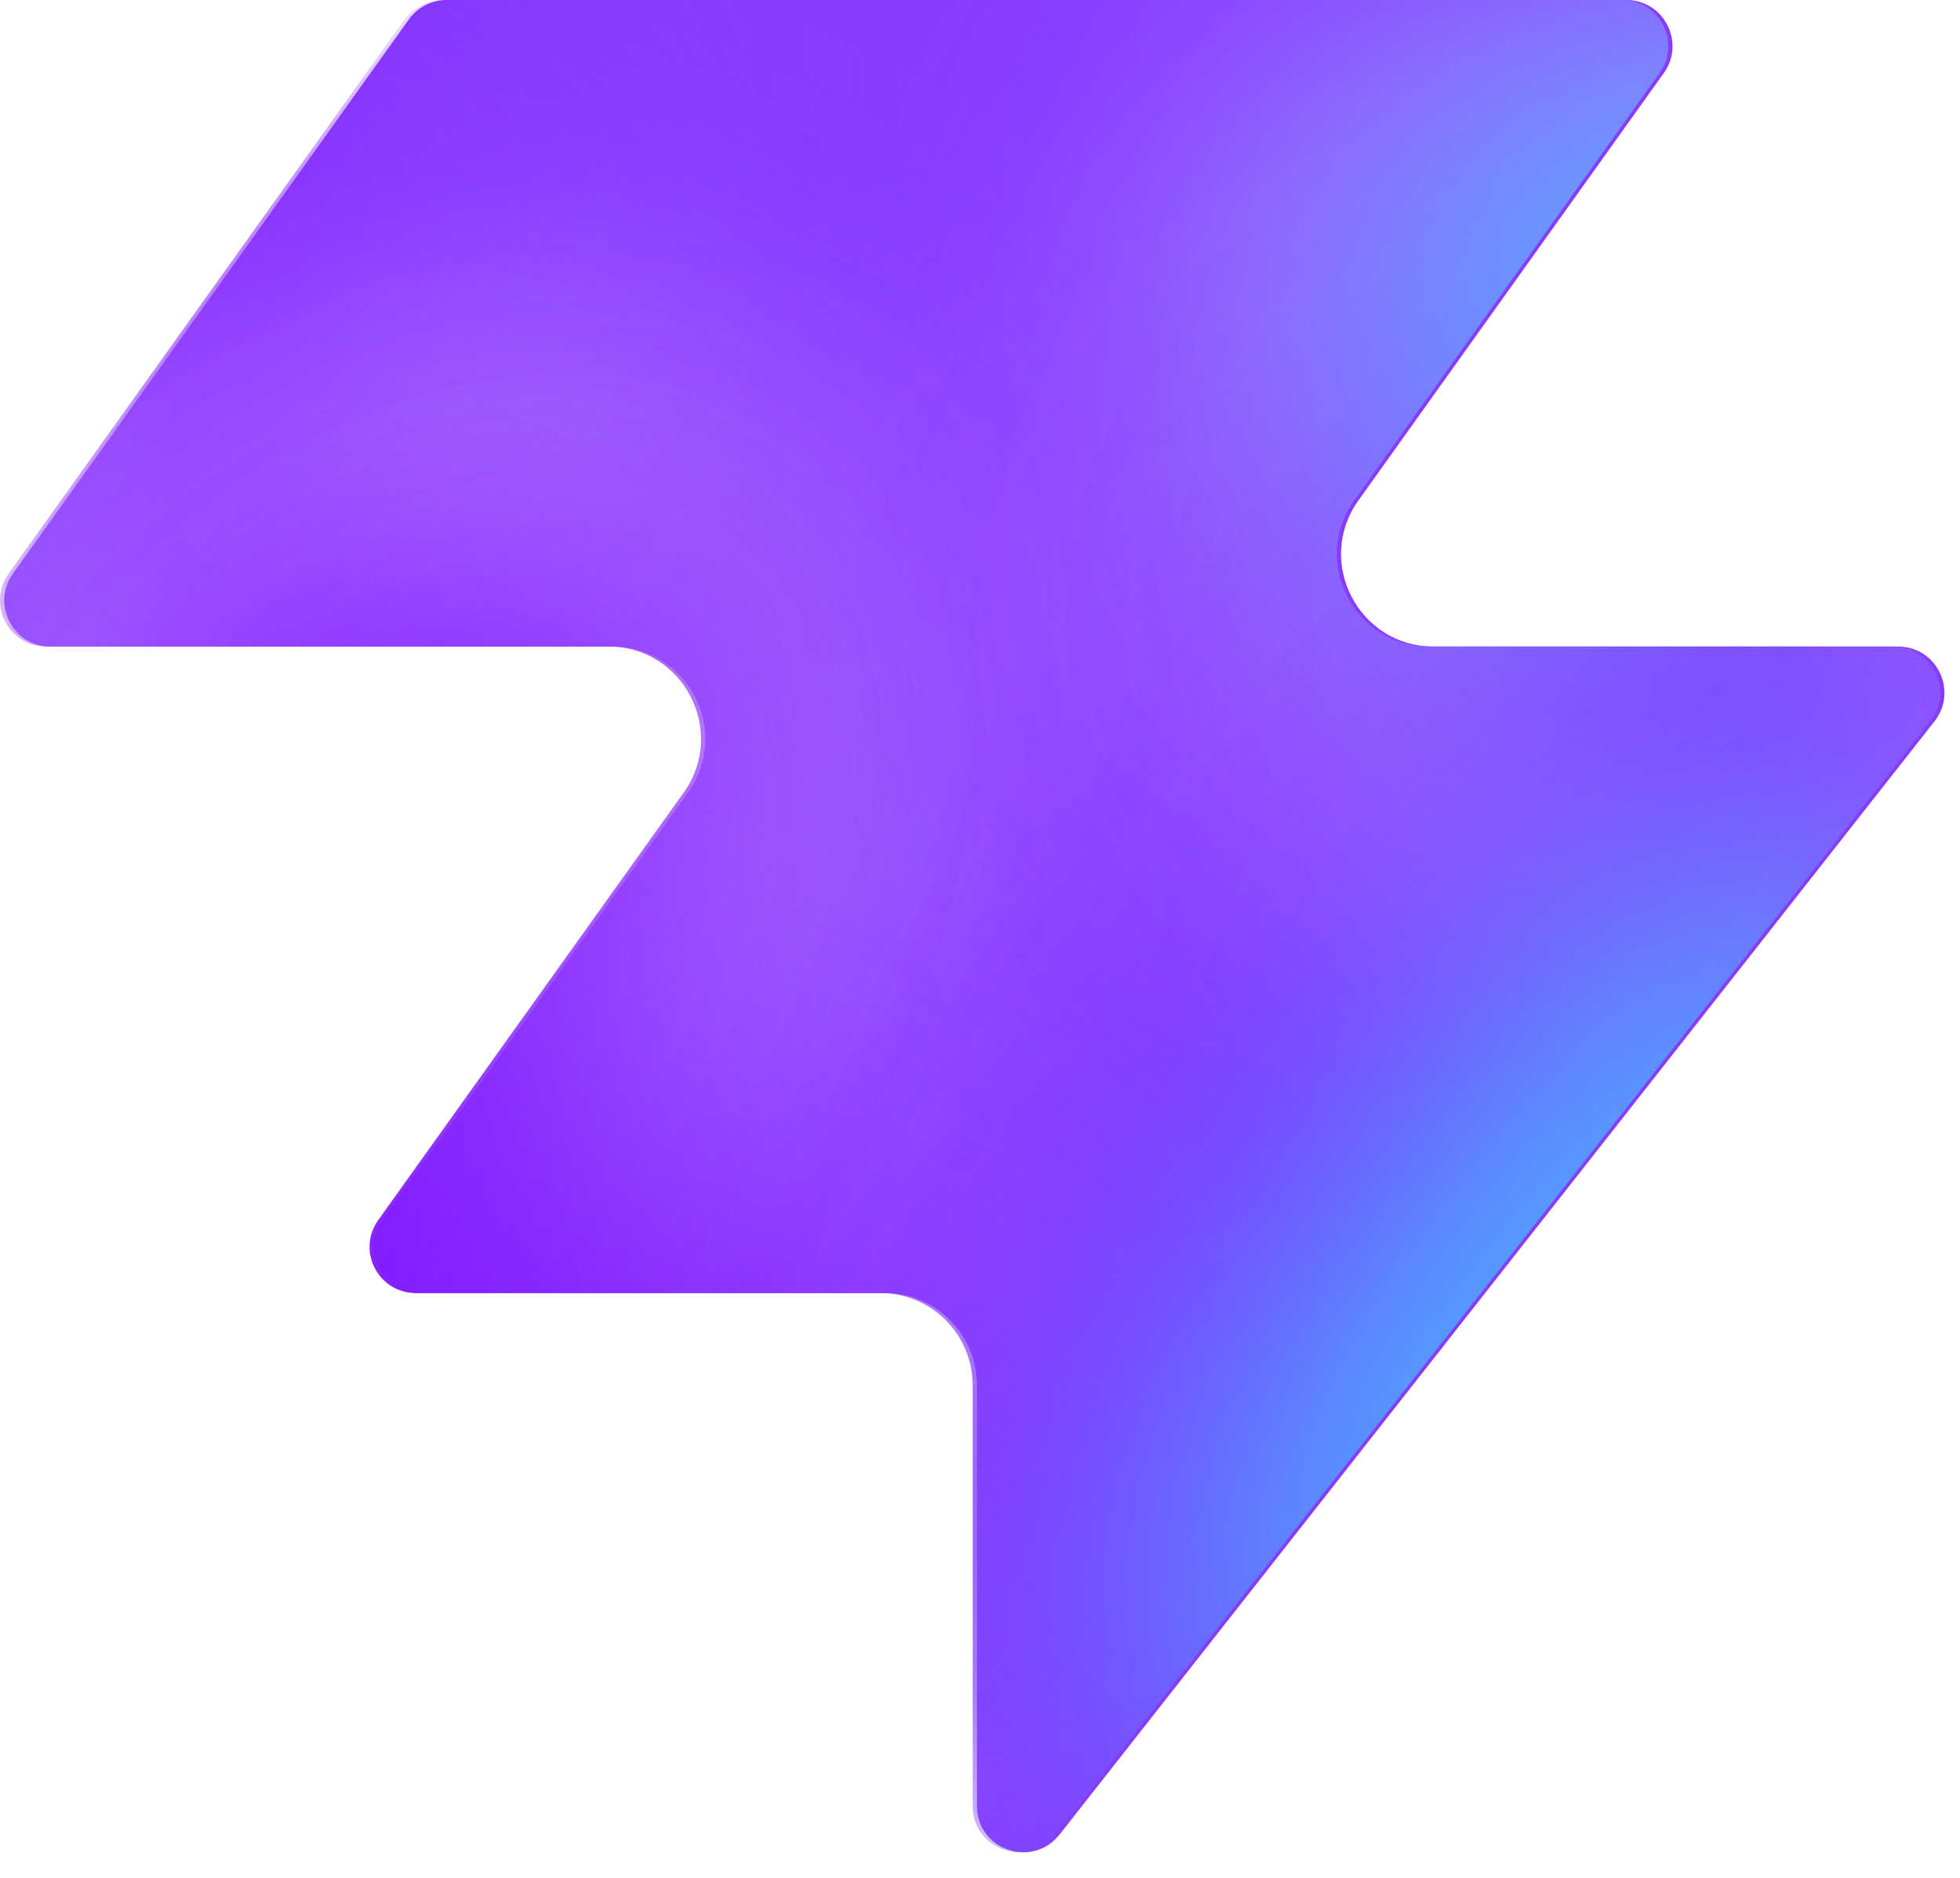
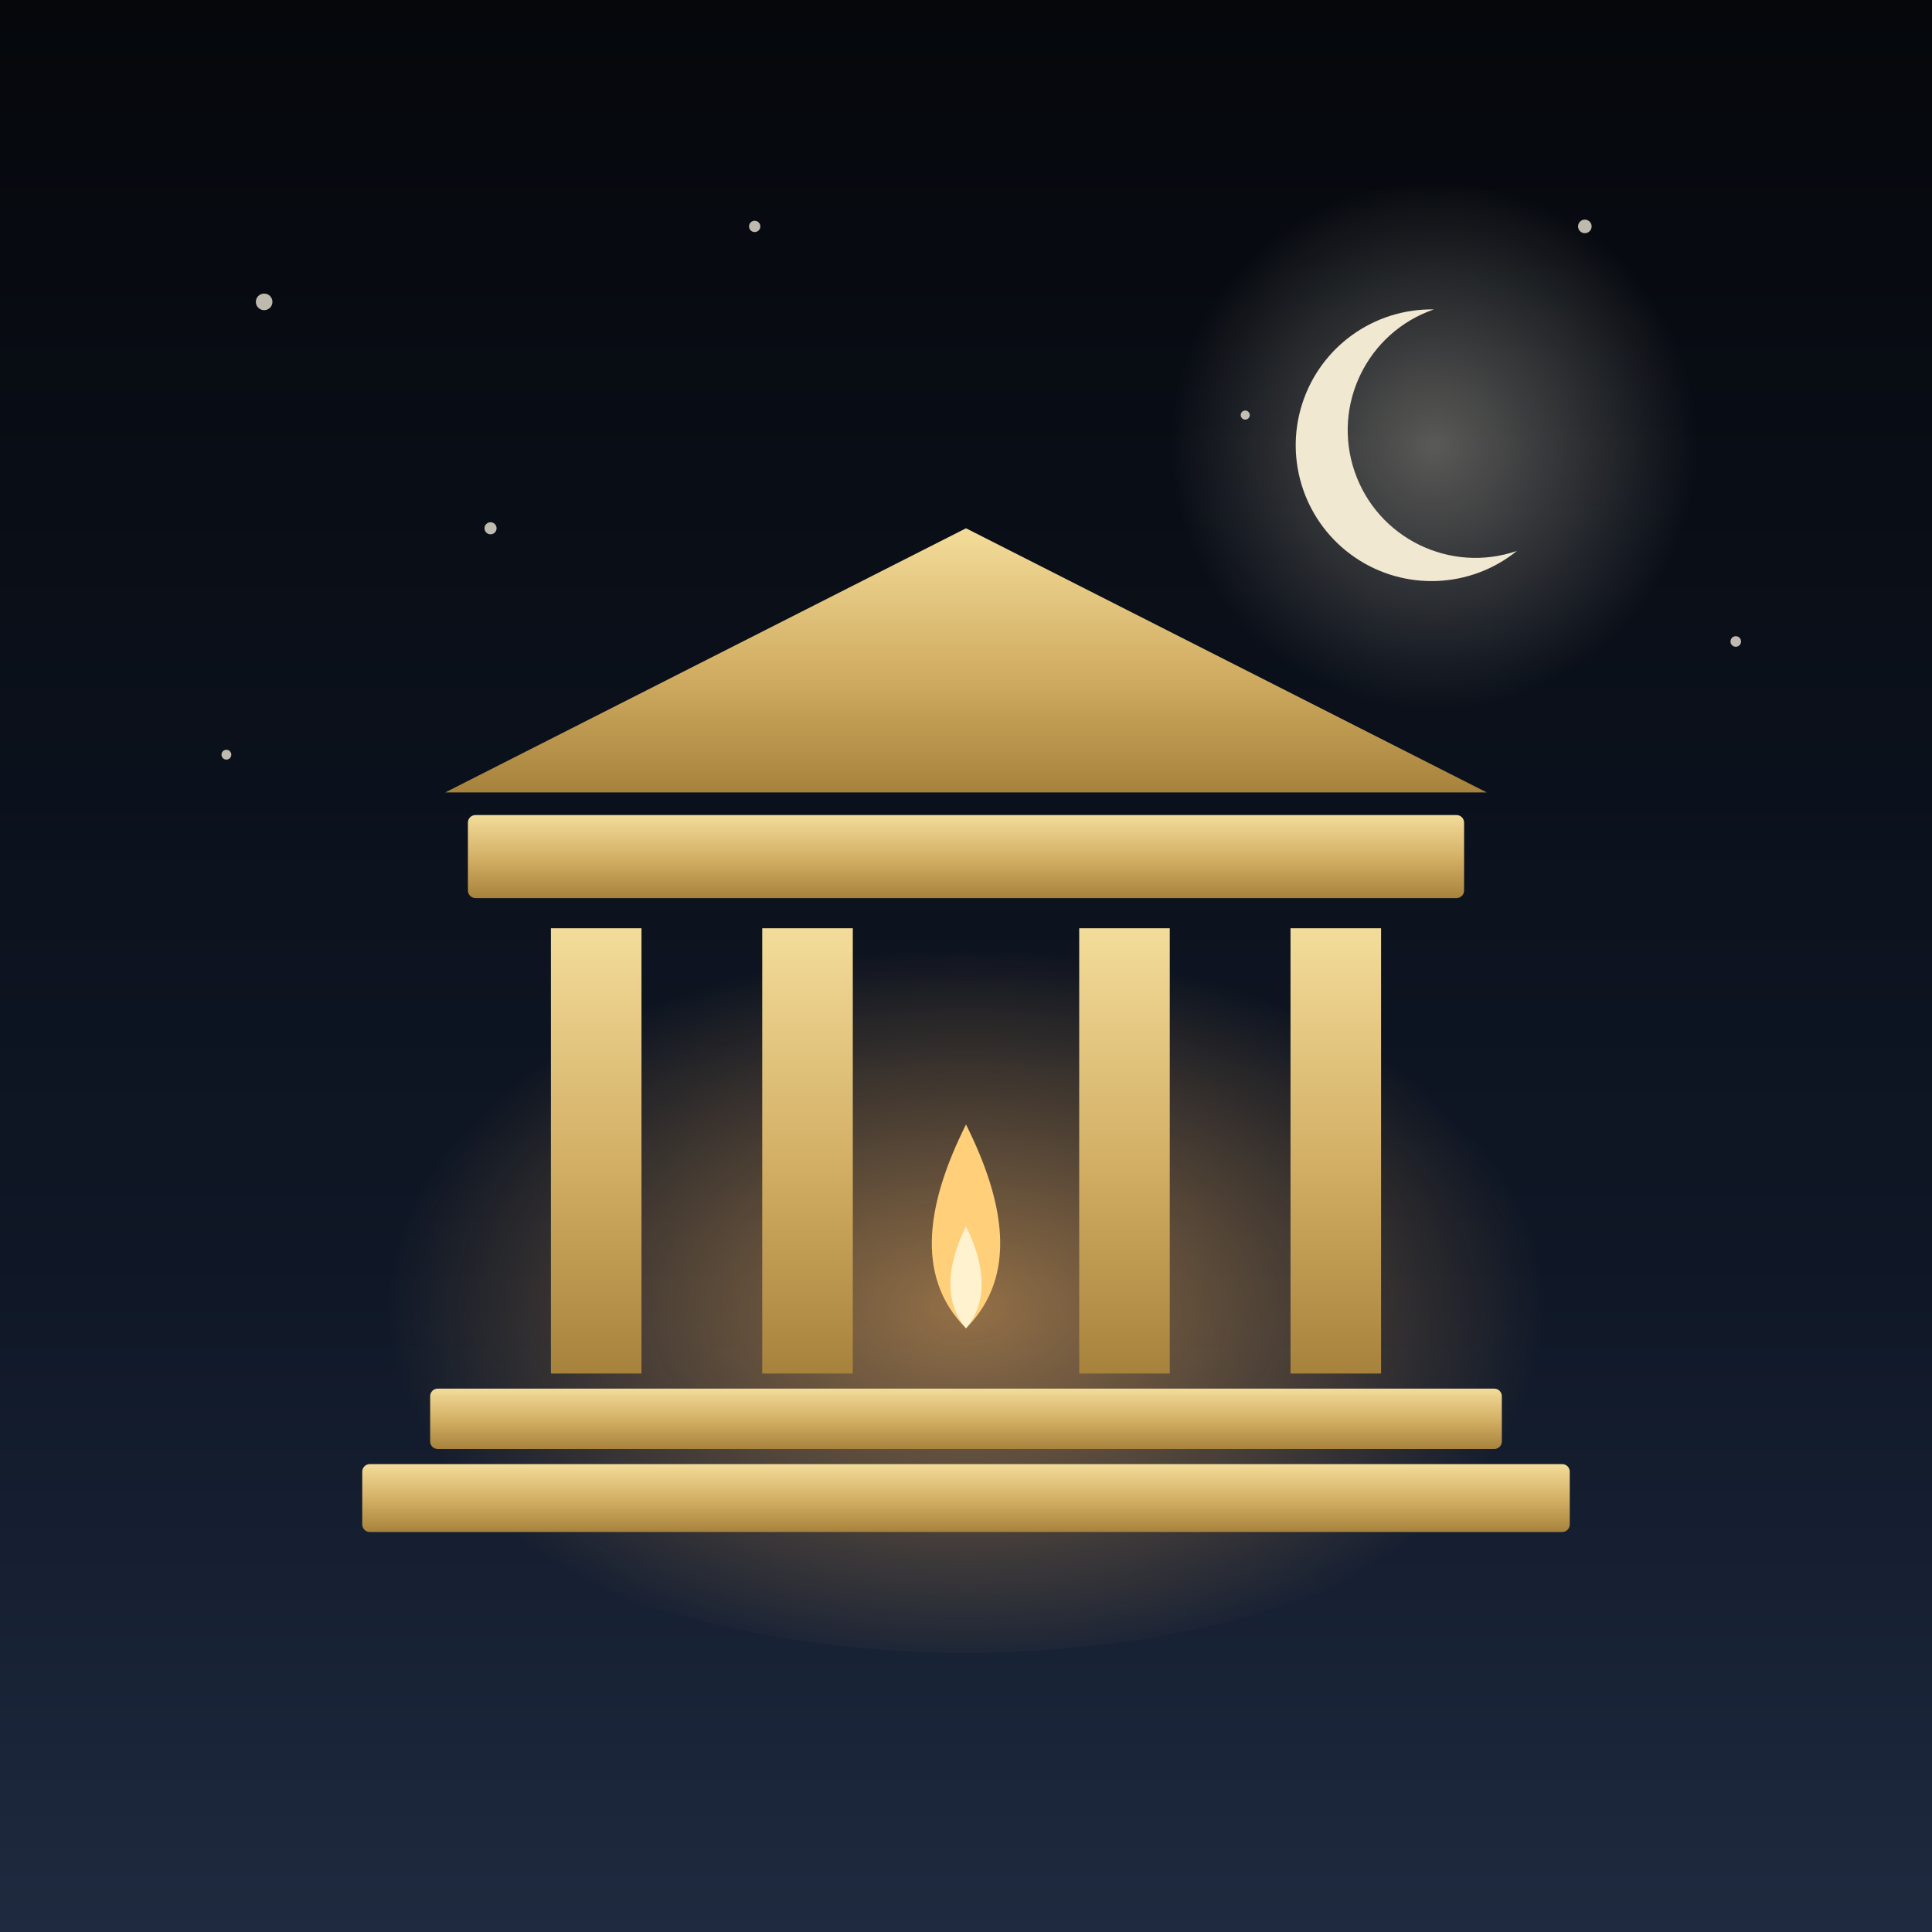
- <svg xmlns="http://www.w3.org/2000/svg" width="48" height="46" fill="none" viewBox="0 0 48 46">
-   <path fill="#863bff" d="M25.946 44.938c-.664.845-2.021.375-2.021-.698V33.937a2.26 2.26 0 0 0-2.262-2.262H10.287c-.92 0-1.456-1.04-.92-1.788l7.48-10.471c1.07-1.497 0-3.578-1.842-3.578H1.237c-.92 0-1.456-1.04-.92-1.788L10.013.474c.214-.297.556-.474.92-.474h28.894c.92 0 1.456 1.04.92 1.788l-7.48 10.471c-1.07 1.498 0 3.579 1.842 3.579h11.377c.943 0 1.473 1.088.89 1.83L25.947 44.94z" style="fill:#863bff;fill:color(display-p3 .525 .23 1);fill-opacity:1" />
-   <mask id="a" width="48" height="46" x="0" y="0" maskUnits="userSpaceOnUse" style="mask-type:alpha">
-     <path fill="#000" d="M25.842 44.938c-.664.844-2.021.375-2.021-.698V33.937a2.26 2.26 0 0 0-2.262-2.262H10.183c-.92 0-1.456-1.04-.92-1.788l7.48-10.471c1.07-1.498 0-3.579-1.842-3.579H1.133c-.92 0-1.456-1.04-.92-1.787L9.91.473c.214-.297.556-.474.92-.474h28.894c.92 0 1.456 1.04.92 1.788l-7.48 10.471c-1.07 1.498 0 3.578 1.842 3.578h11.377c.943 0 1.473 1.088.89 1.832L25.843 44.94z" style="fill:#000;fill-opacity:1" />
-   </mask>
-   <g mask="url(#a)">
-     <g filter="url(#b)">
-       <ellipse cx="5.508" cy="14.704" fill="#ede6ff" rx="5.508" ry="14.704" style="fill:#ede6ff;fill:color(display-p3 .927 .903 1);fill-opacity:1" transform="matrix(.00324 1 1 -.00324 -4.47 31.516)" />
-     </g>
-     <g filter="url(#c)">
-       <ellipse cx="10.399" cy="29.851" fill="#ede6ff" rx="10.399" ry="29.851" style="fill:#ede6ff;fill:color(display-p3 .927 .903 1);fill-opacity:1" transform="matrix(.00324 1 1 -.00324 -39.328 7.883)" />
-     </g>
-     <g filter="url(#d)">
-       <ellipse cx="5.508" cy="30.487" fill="#7e14ff" rx="5.508" ry="30.487" style="fill:#7e14ff;fill:color(display-p3 .492 .077 1);fill-opacity:1" transform="rotate(89.814 -25.913 -14.639)scale(1 -1)" />
-     </g>
-     <g filter="url(#e)">
-       <ellipse cx="5.508" cy="30.599" fill="#7e14ff" rx="5.508" ry="30.599" style="fill:#7e14ff;fill:color(display-p3 .492 .077 1);fill-opacity:1" transform="rotate(89.814 -32.644 -3.334)scale(1 -1)" />
-     </g>
-     <g filter="url(#f)">
-       <ellipse cx="5.508" cy="30.599" fill="#7e14ff" rx="5.508" ry="30.599" style="fill:#7e14ff;fill:color(display-p3 .492 .077 1);fill-opacity:1" transform="matrix(.00324 1 1 -.00324 -34.34 30.47)" />
-     </g>
-     <g filter="url(#g)">
-       <ellipse cx="14.072" cy="22.078" fill="#ede6ff" rx="14.072" ry="22.078" style="fill:#ede6ff;fill:color(display-p3 .927 .903 1);fill-opacity:1" transform="rotate(93.35 24.506 48.493)scale(-1 1)" />
-     </g>
-     <g filter="url(#h)">
-       <ellipse cx="3.47" cy="21.501" fill="#7e14ff" rx="3.47" ry="21.501" style="fill:#7e14ff;fill:color(display-p3 .492 .077 1);fill-opacity:1" transform="rotate(89.009 28.708 47.59)scale(-1 1)" />
-     </g>
-     <g filter="url(#i)">
-       <ellipse cx="3.47" cy="21.501" fill="#7e14ff" rx="3.47" ry="21.501" style="fill:#7e14ff;fill:color(display-p3 .492 .077 1);fill-opacity:1" transform="rotate(89.009 28.708 47.59)scale(-1 1)" />
-     </g>
-     <g filter="url(#j)">
-       <ellipse cx=".387" cy="8.972" fill="#7e14ff" rx="4.407" ry="29.108" style="fill:#7e14ff;fill:color(display-p3 .492 .077 1);fill-opacity:1" transform="rotate(39.51 .387 8.972)" />
-     </g>
-     <g filter="url(#k)">
-       <ellipse cx="47.523" cy="-6.092" fill="#7e14ff" rx="4.407" ry="29.108" style="fill:#7e14ff;fill:color(display-p3 .492 .077 1);fill-opacity:1" transform="rotate(37.892 47.523 -6.092)" />
-     </g>
-     <g filter="url(#l)">
-       <ellipse cx="41.412" cy="6.333" fill="#47bfff" rx="5.971" ry="9.665" style="fill:#47bfff;fill:color(display-p3 .28 .748 1);fill-opacity:1" transform="rotate(37.892 41.412 6.333)" />
-     </g>
-     <g filter="url(#m)">
-       <ellipse cx="-1.879" cy="38.332" fill="#7e14ff" rx="4.407" ry="29.108" style="fill:#7e14ff;fill:color(display-p3 .492 .077 1);fill-opacity:1" transform="rotate(37.892 -1.88 38.332)" />
-     </g>
-     <g filter="url(#n)">
-       <ellipse cx="-1.879" cy="38.332" fill="#7e14ff" rx="4.407" ry="29.108" style="fill:#7e14ff;fill:color(display-p3 .492 .077 1);fill-opacity:1" transform="rotate(37.892 -1.88 38.332)" />
-     </g>
-     <g filter="url(#o)">
-       <ellipse cx="35.651" cy="29.907" fill="#7e14ff" rx="4.407" ry="29.108" style="fill:#7e14ff;fill:color(display-p3 .492 .077 1);fill-opacity:1" transform="rotate(37.892 35.651 29.907)" />
-     </g>
-     <g filter="url(#p)">
-       <ellipse cx="38.418" cy="32.4" fill="#47bfff" rx="5.971" ry="15.297" style="fill:#47bfff;fill:color(display-p3 .28 .748 1);fill-opacity:1" transform="rotate(37.892 38.418 32.4)" />
-     </g>
+ <svg xmlns="http://www.w3.org/2000/svg" viewBox="0 0 512 512">
+   <defs>
+     <linearGradient id="sky" x1="0" y1="0" x2="0" y2="1">
+       <stop offset="0" stop-color="#05070b" />
+       <stop offset=".65" stop-color="#0f1726" />
+       <stop offset="1" stop-color="#1f2a40" />
+     </linearGradient>
+     <linearGradient id="gold" x1="0" y1="0" x2="0" y2="1">
+       <stop offset="0" stop-color="#f3dc9a" />
+       <stop offset=".55" stop-color="#d1ad62" />
+       <stop offset="1" stop-color="#a6823c" />
+     </linearGradient>
+     <radialGradient id="glow" cx="50%" cy="62%" r="40%">
+       <stop offset="0" stop-color="#ffb860" stop-opacity=".55" />
+       <stop offset="1" stop-color="#ffb860" stop-opacity="0" />
+     </radialGradient>
+     <radialGradient id="halo" cx="50%" cy="50%" r="50%">
+       <stop offset="0" stop-color="#f1e8d2" stop-opacity=".35" />
+       <stop offset="1" stop-color="#f1e8d2" stop-opacity="0" />
+     </radialGradient>
+   </defs>
+   <rect width="512" height="512" fill="url(#sky)" />
+   <g fill="#ede6d6" opacity=".8">
+     <circle cx="70" cy="80" r="2.2" />
+     <circle cx="130" cy="140" r="1.6" />
+     <circle cx="420" cy="60" r="1.8" />
+     <circle cx="460" cy="170" r="1.4" />
+     <circle cx="60" cy="200" r="1.3" />
+     <circle cx="200" cy="60" r="1.5" />
+     <circle cx="330" cy="110" r="1.2" />
  </g>
-   <defs>
-     <filter id="b" width="60.045" height="41.654" x="-19.77" y="16.149" color-interpolation-filters="sRGB" filterUnits="userSpaceOnUse">
-       <feFlood flood-opacity="0" result="BackgroundImageFix" />
-       <feBlend in="SourceGraphic" in2="BackgroundImageFix" result="shape" />
-       <feGaussianBlur result="effect1_foregroundBlur_2002_17158" stdDeviation="7.659" />
-     </filter>
-     <filter id="c" width="90.34" height="51.437" x="-54.613" y="-7.533" color-interpolation-filters="sRGB" filterUnits="userSpaceOnUse">
-       <feFlood flood-opacity="0" result="BackgroundImageFix" />
-       <feBlend in="SourceGraphic" in2="BackgroundImageFix" result="shape" />
-       <feGaussianBlur result="effect1_foregroundBlur_2002_17158" stdDeviation="7.659" />
-     </filter>
-     <filter id="d" width="79.355" height="29.4" x="-49.64" y="2.03" color-interpolation-filters="sRGB" filterUnits="userSpaceOnUse">
-       <feFlood flood-opacity="0" result="BackgroundImageFix" />
-       <feBlend in="SourceGraphic" in2="BackgroundImageFix" result="shape" />
-       <feGaussianBlur result="effect1_foregroundBlur_2002_17158" stdDeviation="4.596" />
-     </filter>
-     <filter id="e" width="79.579" height="29.4" x="-45.045" y="20.029" color-interpolation-filters="sRGB" filterUnits="userSpaceOnUse">
-       <feFlood flood-opacity="0" result="BackgroundImageFix" />
-       <feBlend in="SourceGraphic" in2="BackgroundImageFix" result="shape" />
-       <feGaussianBlur result="effect1_foregroundBlur_2002_17158" stdDeviation="4.596" />
-     </filter>
-     <filter id="f" width="79.579" height="29.4" x="-43.513" y="21.178" color-interpolation-filters="sRGB" filterUnits="userSpaceOnUse">
-       <feFlood flood-opacity="0" result="BackgroundImageFix" />
-       <feBlend in="SourceGraphic" in2="BackgroundImageFix" result="shape" />
-       <feGaussianBlur result="effect1_foregroundBlur_2002_17158" stdDeviation="4.596" />
-     </filter>
-     <filter id="g" width="74.749" height="58.852" x="15.756" y="-17.901" color-interpolation-filters="sRGB" filterUnits="userSpaceOnUse">
-       <feFlood flood-opacity="0" result="BackgroundImageFix" />
-       <feBlend in="SourceGraphic" in2="BackgroundImageFix" result="shape" />
-       <feGaussianBlur result="effect1_foregroundBlur_2002_17158" stdDeviation="7.659" />
-     </filter>
-     <filter id="h" width="61.377" height="25.362" x="23.548" y="2.284" color-interpolation-filters="sRGB" filterUnits="userSpaceOnUse">
-       <feFlood flood-opacity="0" result="BackgroundImageFix" />
-       <feBlend in="SourceGraphic" in2="BackgroundImageFix" result="shape" />
-       <feGaussianBlur result="effect1_foregroundBlur_2002_17158" stdDeviation="4.596" />
-     </filter>
-     <filter id="i" width="61.377" height="25.362" x="23.548" y="2.284" color-interpolation-filters="sRGB" filterUnits="userSpaceOnUse">
-       <feFlood flood-opacity="0" result="BackgroundImageFix" />
-       <feBlend in="SourceGraphic" in2="BackgroundImageFix" result="shape" />
-       <feGaussianBlur result="effect1_foregroundBlur_2002_17158" stdDeviation="4.596" />
-     </filter>
-     <filter id="j" width="56.045" height="63.649" x="-27.636" y="-22.853" color-interpolation-filters="sRGB" filterUnits="userSpaceOnUse">
-       <feFlood flood-opacity="0" result="BackgroundImageFix" />
-       <feBlend in="SourceGraphic" in2="BackgroundImageFix" result="shape" />
-       <feGaussianBlur result="effect1_foregroundBlur_2002_17158" stdDeviation="4.596" />
-     </filter>
-     <filter id="k" width="54.814" height="64.646" x="20.116" y="-38.415" color-interpolation-filters="sRGB" filterUnits="userSpaceOnUse">
-       <feFlood flood-opacity="0" result="BackgroundImageFix" />
-       <feBlend in="SourceGraphic" in2="BackgroundImageFix" result="shape" />
-       <feGaussianBlur result="effect1_foregroundBlur_2002_17158" stdDeviation="4.596" />
-     </filter>
-     <filter id="l" width="33.541" height="35.313" x="24.641" y="-11.323" color-interpolation-filters="sRGB" filterUnits="userSpaceOnUse">
-       <feFlood flood-opacity="0" result="BackgroundImageFix" />
-       <feBlend in="SourceGraphic" in2="BackgroundImageFix" result="shape" />
-       <feGaussianBlur result="effect1_foregroundBlur_2002_17158" stdDeviation="4.596" />
-     </filter>
-     <filter id="m" width="54.814" height="64.646" x="-29.286" y="6.009" color-interpolation-filters="sRGB" filterUnits="userSpaceOnUse">
-       <feFlood flood-opacity="0" result="BackgroundImageFix" />
-       <feBlend in="SourceGraphic" in2="BackgroundImageFix" result="shape" />
-       <feGaussianBlur result="effect1_foregroundBlur_2002_17158" stdDeviation="4.596" />
-     </filter>
-     <filter id="n" width="54.814" height="64.646" x="-29.286" y="6.009" color-interpolation-filters="sRGB" filterUnits="userSpaceOnUse">
-       <feFlood flood-opacity="0" result="BackgroundImageFix" />
-       <feBlend in="SourceGraphic" in2="BackgroundImageFix" result="shape" />
-       <feGaussianBlur result="effect1_foregroundBlur_2002_17158" stdDeviation="4.596" />
-     </filter>
-     <filter id="o" width="54.814" height="64.646" x="8.244" y="-2.416" color-interpolation-filters="sRGB" filterUnits="userSpaceOnUse">
-       <feFlood flood-opacity="0" result="BackgroundImageFix" />
-       <feBlend in="SourceGraphic" in2="BackgroundImageFix" result="shape" />
-       <feGaussianBlur result="effect1_foregroundBlur_2002_17158" stdDeviation="4.596" />
-     </filter>
-     <filter id="p" width="39.409" height="43.623" x="18.713" y="10.588" color-interpolation-filters="sRGB" filterUnits="userSpaceOnUse">
-       <feFlood flood-opacity="0" result="BackgroundImageFix" />
-       <feBlend in="SourceGraphic" in2="BackgroundImageFix" result="shape" />
-       <feGaussianBlur result="effect1_foregroundBlur_2002_17158" stdDeviation="4.596" />
-     </filter>
-   </defs>
+   <circle cx="380" cy="118" r="70" fill="url(#halo)" />
+   <path d="M380 82a36 36 0 1 0 22 64 30 30 0 1 1 -22 -64z" fill="#f1e8d2" />
+   <ellipse cx="256" cy="318" rx="190" ry="120" fill="url(#glow)" />
+   <g fill="url(#gold)">
+     <path d="M118 210 256 140 394 210z" />
+     <rect x="124" y="216" width="264" height="22" rx="2" />
+     <rect x="146" y="246" width="24" height="118" />
+     <rect x="202" y="246" width="24" height="118" />
+     <rect x="286" y="246" width="24" height="118" />
+     <rect x="342" y="246" width="24" height="118" />
+     <rect x="114" y="368" width="284" height="16" rx="2" />
+     <rect x="96" y="388" width="320" height="18" rx="2" />
+   </g>
+   <path d="M256 352c-14-14-10-34 0-54 10 20 14 40 0 54z" fill="#ffcf7a" />
+   <path d="M256 352c-6-7-5-17 0-27 5 10 6 20 0 27z" fill="#fff2cf" />
</svg>
